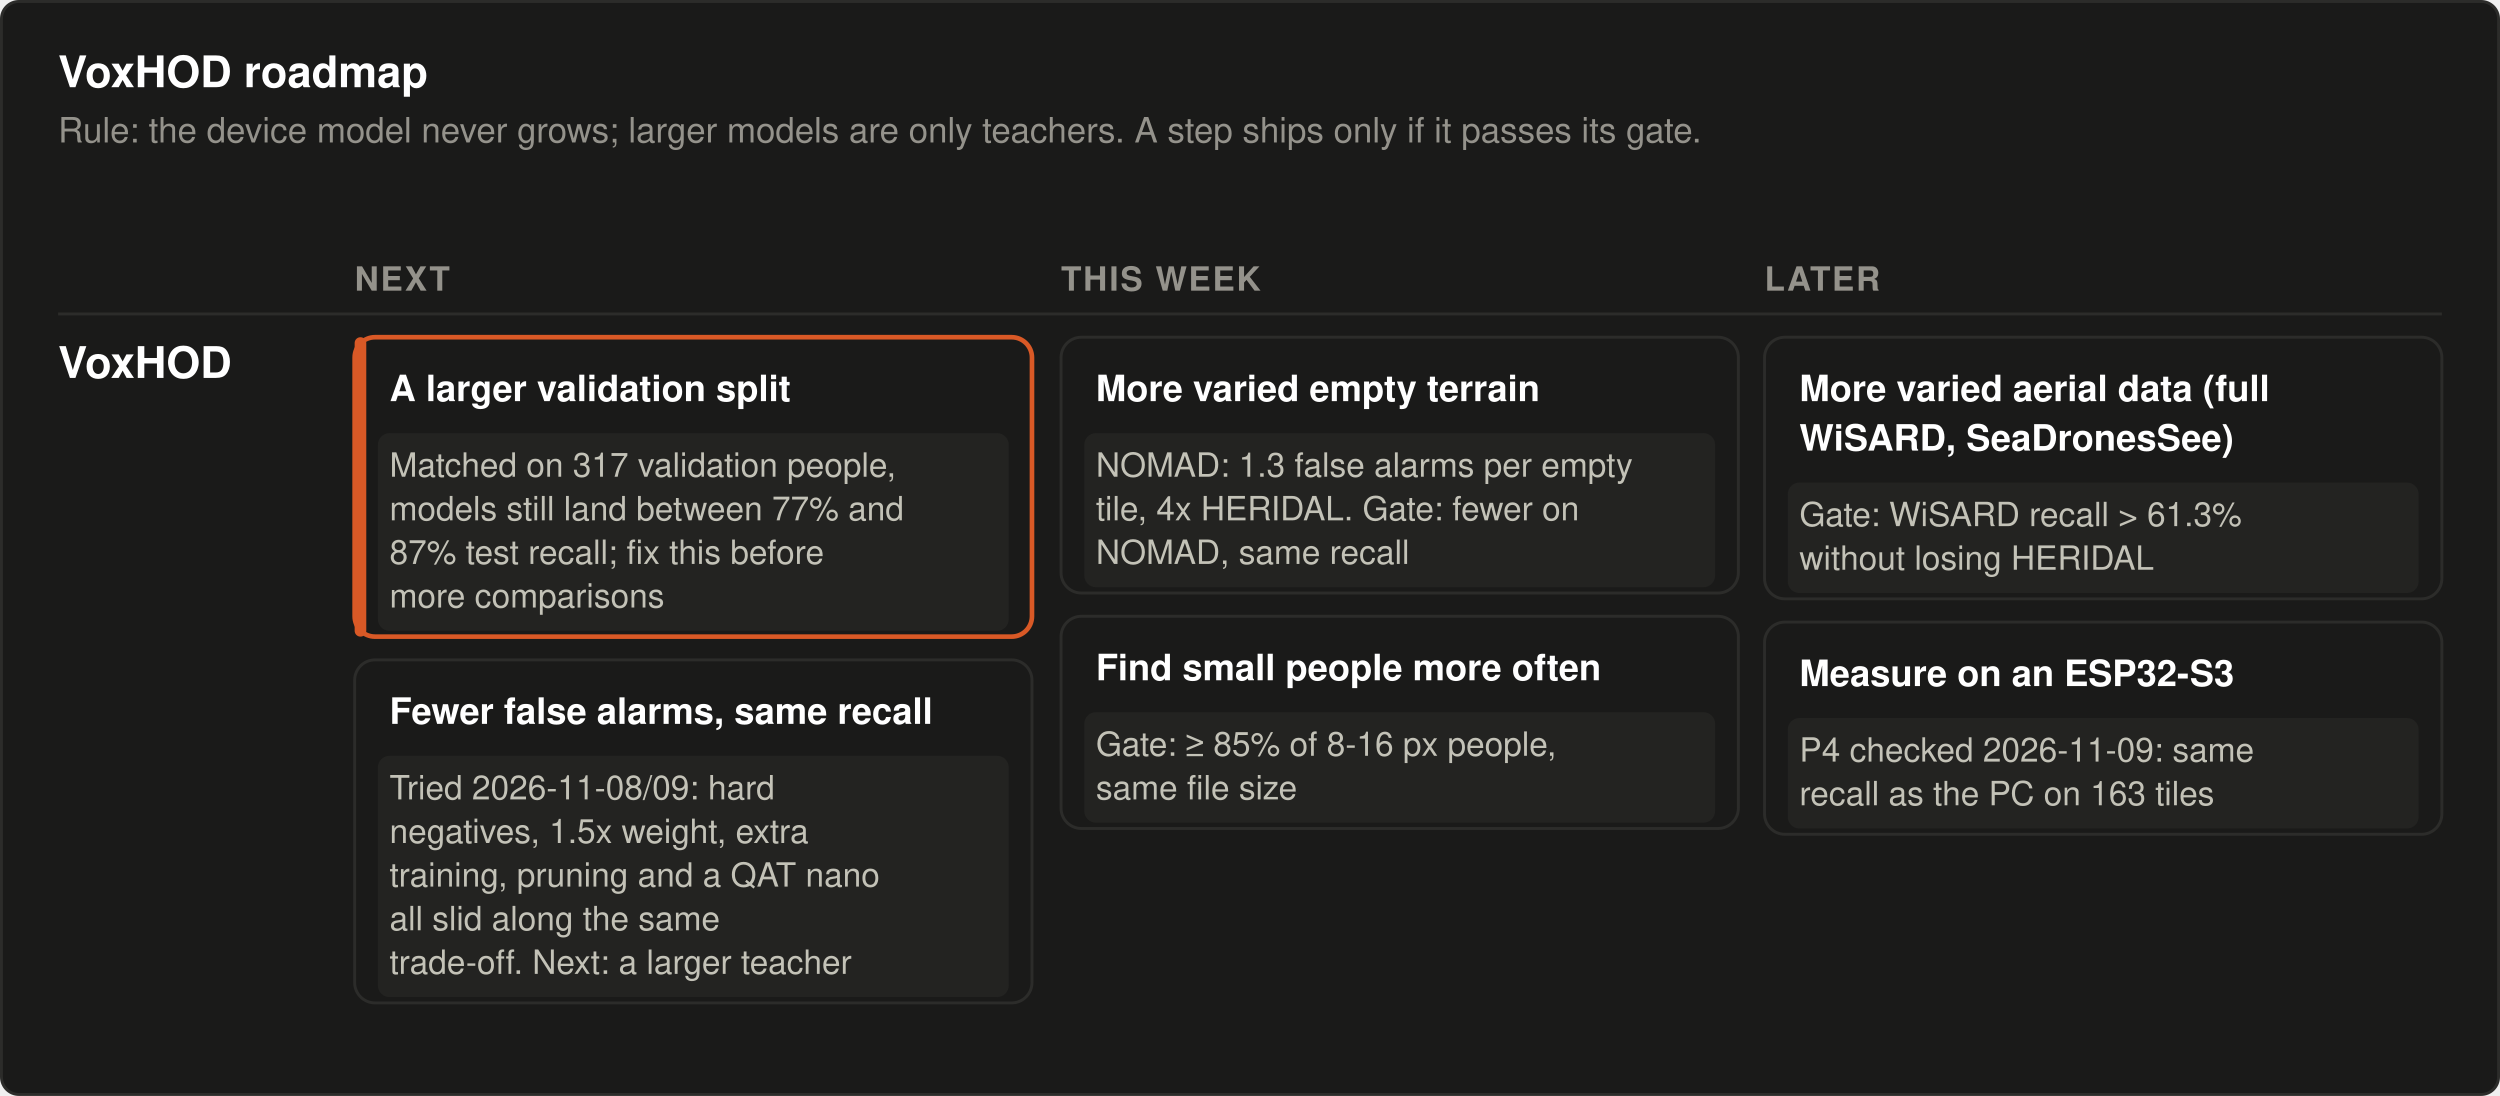
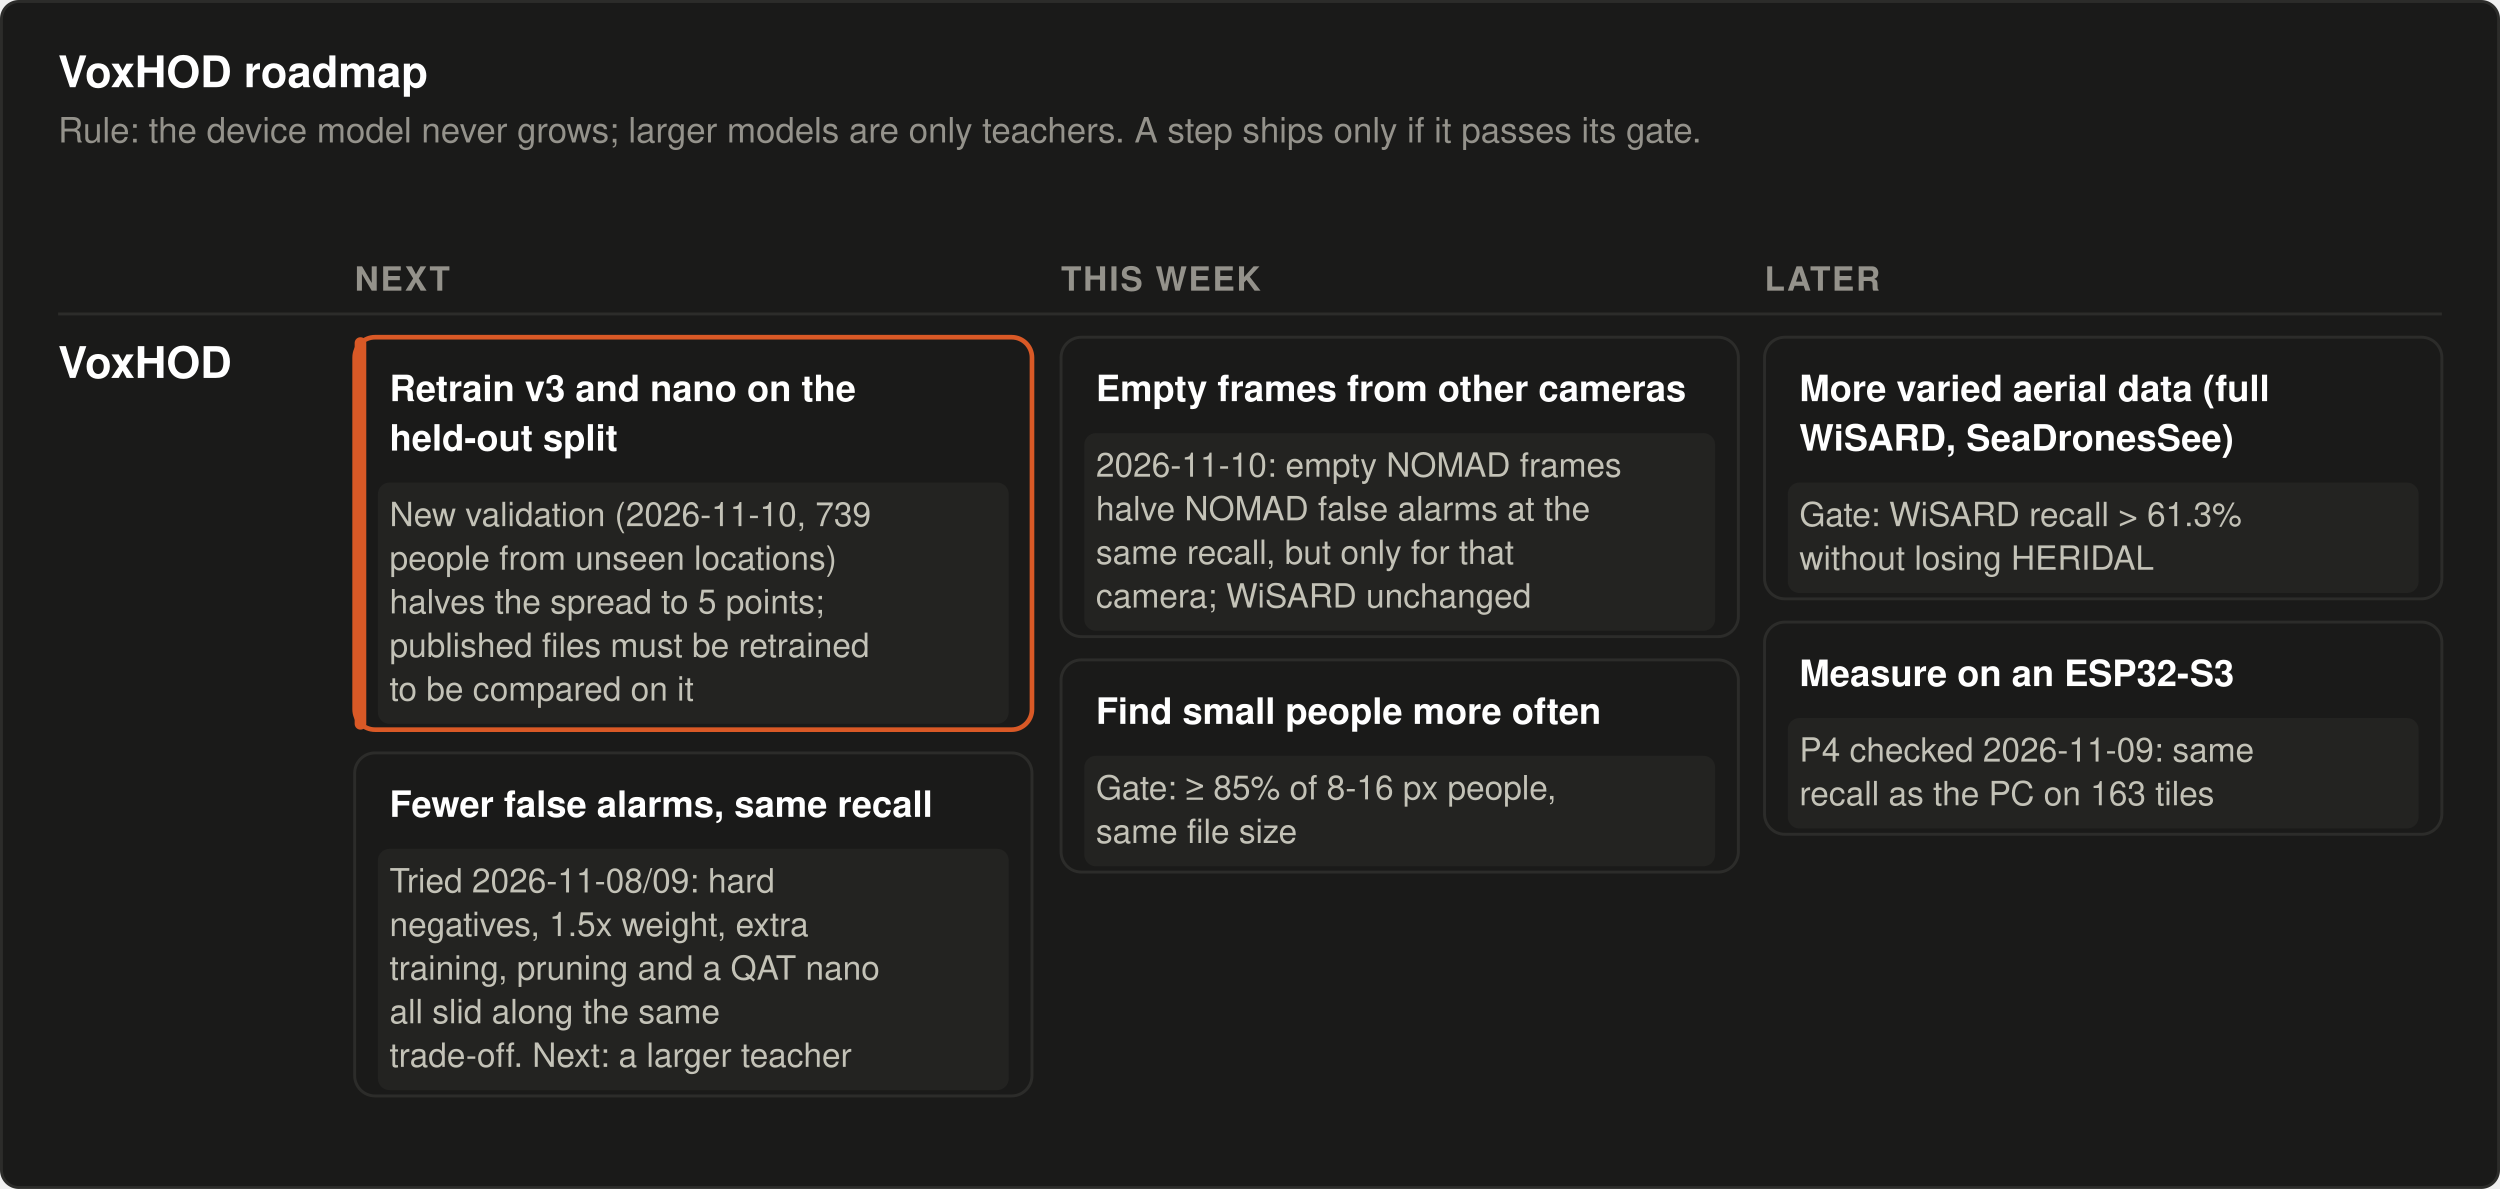
- <svg xmlns="http://www.w3.org/2000/svg" viewBox="0 0 860 377" width="860" height="377" font-family="-apple-system, BlinkMacSystemFont, 'Segoe UI', Helvetica, Arial, sans-serif">
-   <rect x="0.5" y="0.5" width="859" height="376" rx="6" fill="#1a1a19" stroke="#2c2c2a" />
+ <svg xmlns="http://www.w3.org/2000/svg" viewBox="0 0 860 409" width="860" height="409" font-family="-apple-system, BlinkMacSystemFont, 'Segoe UI', Helvetica, Arial, sans-serif">
+   <rect x="0.5" y="0.5" width="859" height="408" rx="6" fill="#1a1a19" stroke="#2c2c2a" />
  <text x="20" y="30" font-size="15" font-weight="600" fill="#ffffff">VoxHOD roadmap</text>
  <text x="20" y="49" font-size="12" fill="#94928b">Rule: the device model never grows; larger models are only teachers. A step ships only if it passes its gate.</text>
  <text x="122" y="100" font-size="11.5" font-weight="600" letter-spacing="0.6" fill="#94928b">NEXT</text>
  <text x="365" y="100" font-size="11.5" font-weight="600" letter-spacing="0.6" fill="#94928b">THIS WEEK</text>
  <text x="607" y="100" font-size="11.5" font-weight="600" letter-spacing="0.6" fill="#94928b">LATER</text>
  <line x1="20" x2="840" y1="108" y2="108" stroke="#2c2c2a" />
  <text x="20" y="130" font-size="15" font-weight="700" fill="#ffffff">VoxHOD</text>
-   <rect x="122" y="116" width="233" height="103" rx="7" fill="#1a1a19" stroke="#d95926" stroke-width="1.6" />
-   <rect x="122" y="116" width="4" height="103" rx="2" fill="#d95926" />
-   <text x="134" y="138" font-size="12.5" font-weight="600" fill="#ffffff">A larger validation split</text>
-   <rect x="130" y="149" width="217" height="68" rx="4" fill="#232321" />
-   <text x="134" y="164" font-size="11.5" fill="#c3c2b7">Matched on 317 validation people,</text>
-   <text x="134" y="179" font-size="11.5" fill="#c3c2b7">models still land between 77% and</text>
-   <text x="134" y="194" font-size="11.5" fill="#c3c2b7">87% test recall; fix this before</text>
-   <text x="134" y="209" font-size="11.5" fill="#c3c2b7">more comparisons</text>
-   <rect x="122" y="227" width="233" height="118" rx="7" fill="#1a1a19" stroke="#2c2c2a" stroke-width="1" />
-   <text x="134" y="249" font-size="12.5" font-weight="600" fill="#ffffff">Fewer false alarms, same recall</text>
-   <rect x="130" y="260" width="217" height="83" rx="4" fill="#232321" />
-   <text x="134" y="275" font-size="11.5" fill="#c3c2b7">Tried 2026-11-08/09: hard</text>
-   <text x="134" y="290" font-size="11.5" fill="#c3c2b7">negatives, 1.5x weight, extra</text>
-   <text x="134" y="305" font-size="11.5" fill="#c3c2b7">training, pruning and a QAT nano</text>
-   <text x="134" y="320" font-size="11.5" fill="#c3c2b7">all slid along the same</text>
-   <text x="134" y="335" font-size="11.5" fill="#c3c2b7">trade-off. Next: a larger teacher</text>
-   <rect x="365" y="116" width="233" height="88" rx="7" fill="#1a1a19" stroke="#2c2c2a" stroke-width="1" />
-   <text x="377" y="138" font-size="12.5" font-weight="600" fill="#ffffff">More varied empty terrain</text>
-   <rect x="373" y="149" width="217" height="53" rx="4" fill="#232321" />
-   <text x="377" y="164" font-size="11.5" fill="#c3c2b7">NOMAD: 1.3 false alarms per empty</text>
-   <text x="377" y="179" font-size="11.5" fill="#c3c2b7">tile, 4x HERIDAL. Gate: fewer on</text>
-   <text x="377" y="194" font-size="11.5" fill="#c3c2b7">NOMAD, same recall</text>
-   <rect x="365" y="212" width="233" height="73" rx="7" fill="#1a1a19" stroke="#2c2c2a" stroke-width="1" />
-   <text x="377" y="234" font-size="12.5" font-weight="600" fill="#ffffff">Find small people more often</text>
-   <rect x="373" y="245" width="217" height="38" rx="4" fill="#232321" />
-   <text x="377" y="260" font-size="11.5" fill="#c3c2b7">Gate: ≥ 85% of 8-16 px people,</text>
-   <text x="377" y="275" font-size="11.5" fill="#c3c2b7">same file size</text>
+   <rect x="122" y="116" width="233" height="135" rx="7" fill="#1a1a19" stroke="#d95926" stroke-width="1.6" />
+   <rect x="122" y="116" width="4" height="135" rx="2" fill="#d95926" />
+   <text x="134" y="138" font-size="12.5" font-weight="600" fill="#ffffff">Retrain v3 and nano on the</text>
+   <text x="134" y="155" font-size="12.5" font-weight="600" fill="#ffffff">held-out split</text>
+   <rect x="130" y="166" width="217" height="83" rx="4" fill="#232321" />
+   <text x="134" y="181" font-size="11.5" fill="#c3c2b7">New validation (2026-11-10, 739</text>
+   <text x="134" y="196" font-size="11.5" fill="#c3c2b7">people from unseen locations)</text>
+   <text x="134" y="211" font-size="11.5" fill="#c3c2b7">halves the spread to 5 points;</text>
+   <text x="134" y="226" font-size="11.5" fill="#c3c2b7">published files must be retrained</text>
+   <text x="134" y="241" font-size="11.5" fill="#c3c2b7">to be compared on it</text>
+   <rect x="122" y="259" width="233" height="118" rx="7" fill="#1a1a19" stroke="#2c2c2a" stroke-width="1" />
+   <text x="134" y="281" font-size="12.5" font-weight="600" fill="#ffffff">Fewer false alarms, same recall</text>
+   <rect x="130" y="292" width="217" height="83" rx="4" fill="#232321" />
+   <text x="134" y="307" font-size="11.5" fill="#c3c2b7">Tried 2026-11-08/09: hard</text>
+   <text x="134" y="322" font-size="11.5" fill="#c3c2b7">negatives, 1.5x weight, extra</text>
+   <text x="134" y="337" font-size="11.5" fill="#c3c2b7">training, pruning and a QAT nano</text>
+   <text x="134" y="352" font-size="11.5" fill="#c3c2b7">all slid along the same</text>
+   <text x="134" y="367" font-size="11.5" fill="#c3c2b7">trade-off. Next: a larger teacher</text>
+   <rect x="365" y="116" width="233" height="103" rx="7" fill="#1a1a19" stroke="#2c2c2a" stroke-width="1" />
+   <text x="377" y="138" font-size="12.5" font-weight="600" fill="#ffffff">Empty frames from other cameras</text>
+   <rect x="373" y="149" width="217" height="68" rx="4" fill="#232321" />
+   <text x="377" y="164" font-size="11.5" fill="#c3c2b7">2026-11-10: empty NOMAD frames</text>
+   <text x="377" y="179" font-size="11.5" fill="#c3c2b7">halve NOMAD false alarms at the</text>
+   <text x="377" y="194" font-size="11.5" fill="#c3c2b7">same recall, but only for that</text>
+   <text x="377" y="209" font-size="11.5" fill="#c3c2b7">camera; WiSARD unchanged</text>
+   <rect x="365" y="227" width="233" height="73" rx="7" fill="#1a1a19" stroke="#2c2c2a" stroke-width="1" />
+   <text x="377" y="249" font-size="12.5" font-weight="600" fill="#ffffff">Find small people more often</text>
+   <rect x="373" y="260" width="217" height="38" rx="4" fill="#232321" />
+   <text x="377" y="275" font-size="11.5" fill="#c3c2b7">Gate: ≥ 85% of 8-16 px people,</text>
+   <text x="377" y="290" font-size="11.5" fill="#c3c2b7">same file size</text>
  <rect x="607" y="116" width="233" height="90" rx="7" fill="#1a1a19" stroke="#2c2c2a" stroke-width="1" />
  <text x="619" y="138" font-size="12.5" font-weight="600" fill="#ffffff">More varied aerial data (full</text>
  <text x="619" y="155" font-size="12.5" font-weight="600" fill="#ffffff">WiSARD, SeaDronesSee)</text>
  <rect x="615" y="166" width="217" height="38" rx="4" fill="#232321" />
  <text x="619" y="181" font-size="11.5" fill="#c3c2b7">Gate: WiSARD recall &gt; 61.3%</text>
  <text x="619" y="196" font-size="11.5" fill="#c3c2b7">without losing HERIDAL</text>
  <rect x="607" y="214" width="233" height="73" rx="7" fill="#1a1a19" stroke="#2c2c2a" stroke-width="1" />
  <text x="619" y="236" font-size="12.5" font-weight="600" fill="#ffffff">Measure on an ESP32-S3</text>
  <rect x="615" y="247" width="217" height="38" rx="4" fill="#232321" />
  <text x="619" y="262" font-size="11.5" fill="#c3c2b7">P4 checked 2026-11-09: same</text>
  <text x="619" y="277" font-size="11.5" fill="#c3c2b7">recall as the PC on 163 tiles</text>
</svg>
